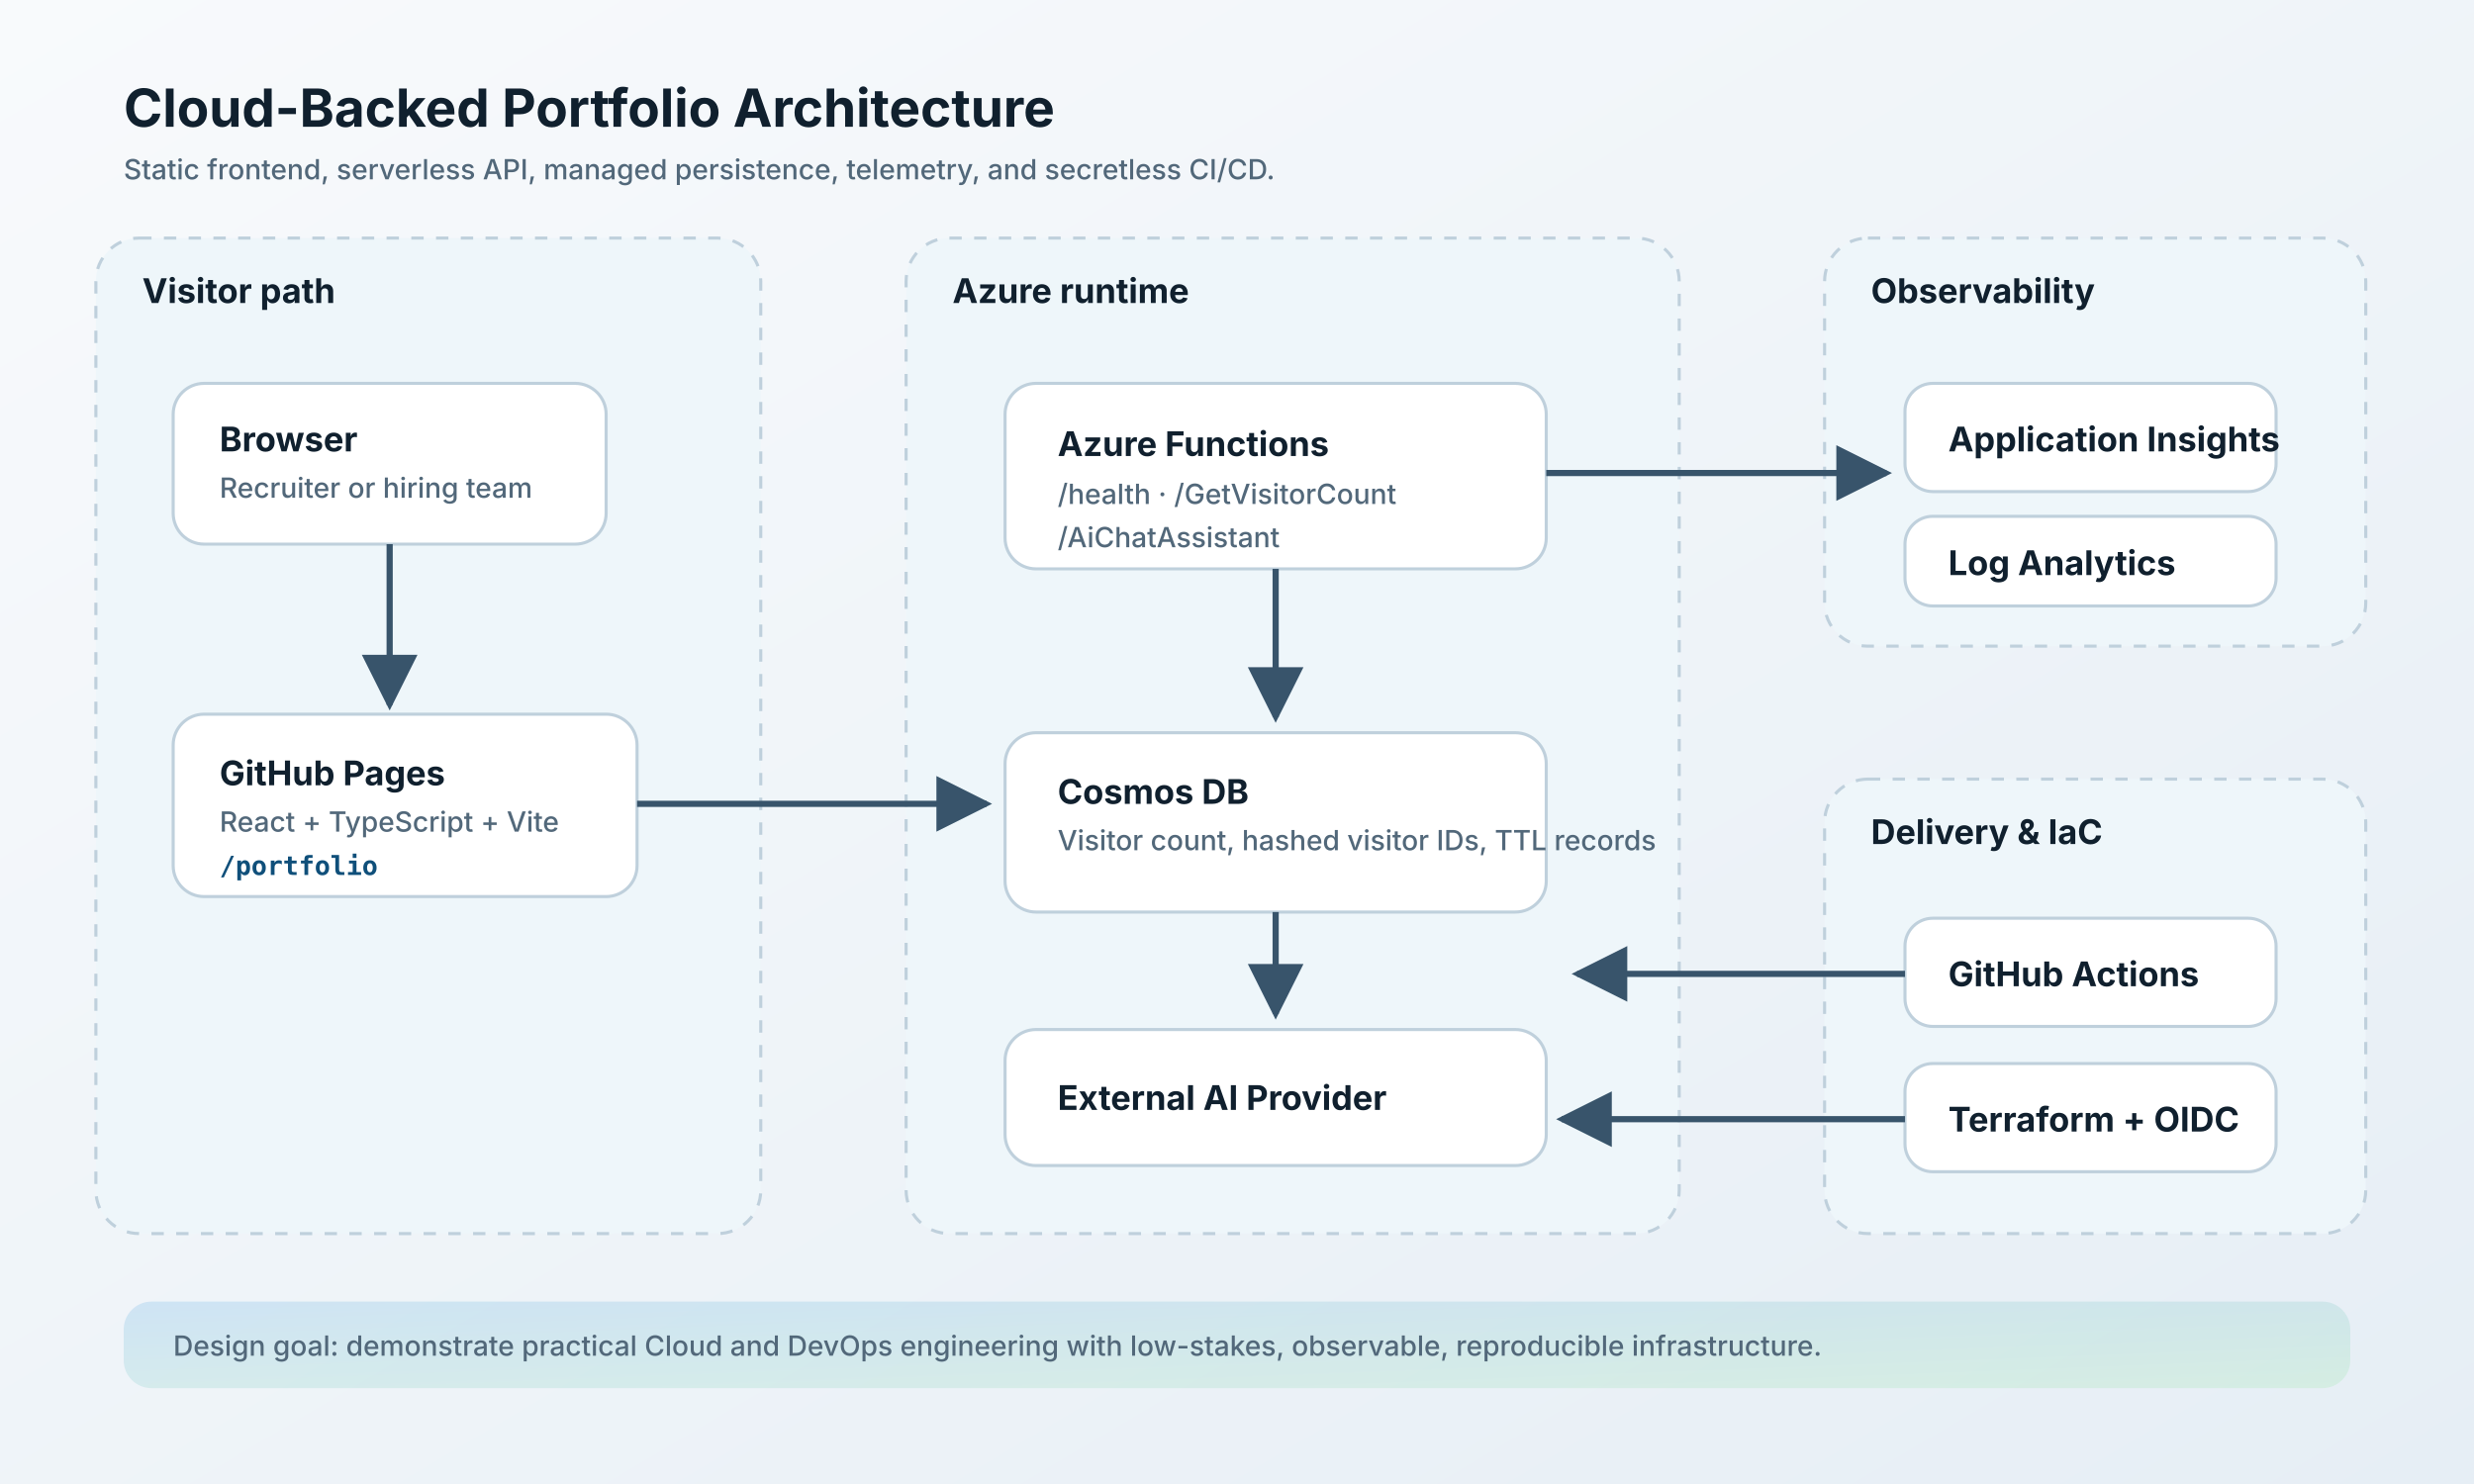
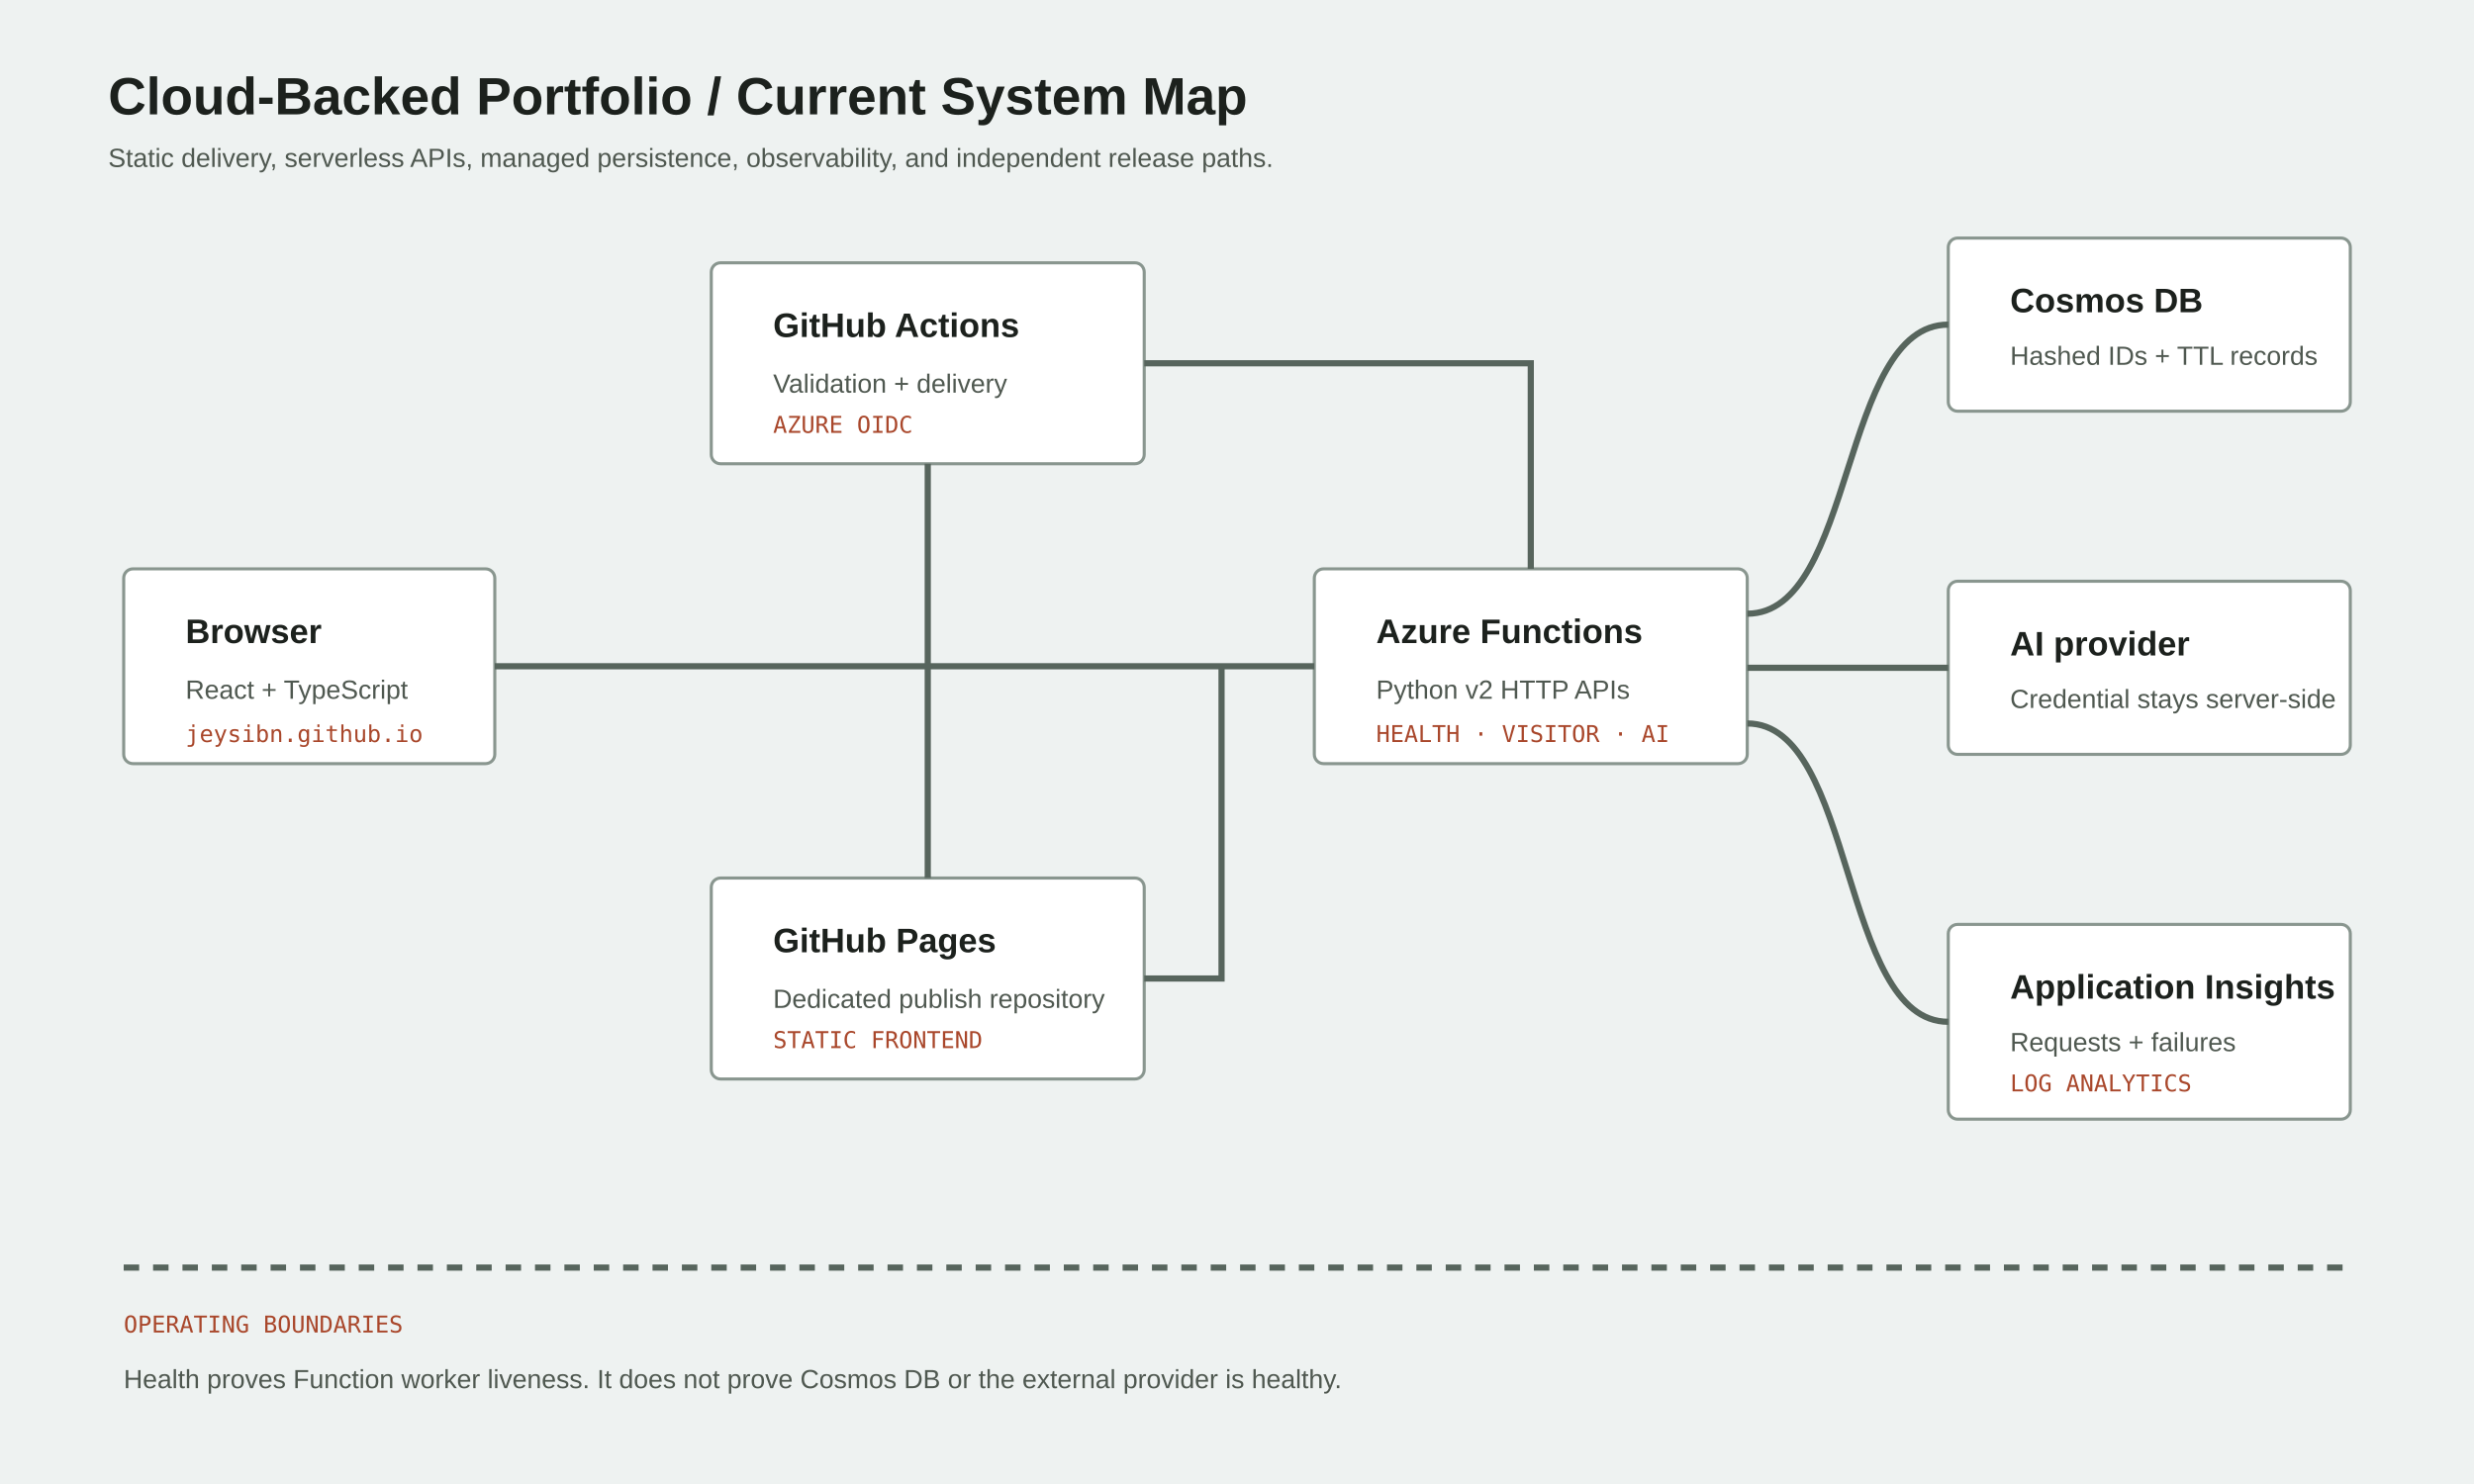
<svg xmlns="http://www.w3.org/2000/svg" width="1600" height="960" viewBox="0 0 1600 960" role="img" aria-labelledby="title desc">
-   <defs>
-     <linearGradient id="bg" x1="0" y1="0" x2="1" y2="1">
-       <stop stop-color="#f8fafc" />
-       <stop offset="1" stop-color="#e6eef5" />
-     </linearGradient>
-     <linearGradient id="accent" x1="0" y1="0" x2="1" y2="1">
-       <stop stop-color="#0078d4" />
-       <stop offset="1" stop-color="#66e36f" />
-     </linearGradient>
-     <marker id="arrow" viewBox="0 0 10 10" refX="9" refY="5" markerWidth="9" markerHeight="9" orient="auto-start-reverse">
-       <path d="M0 0 10 5 0 10z" fill="#38546b" />
-     </marker>
-     <style>
-       .title{font:700 34px Inter,Arial,sans-serif;fill:#10202e}.label{font:700 22px Inter,Arial,sans-serif;fill:#10202e}.body{font:500 18px Inter,Arial,sans-serif;fill:#52687a}.mono{font:600 17px ui-monospace,SFMono-Regular,Menlo,Consolas,monospace;fill:#0f4f7a}.box{fill:#fff;stroke:#bfd0dc;stroke-width:2}.group{fill:#eef6fa;stroke:#bfd0dc;stroke-width:2;stroke-dasharray:8 8}.line{stroke:#38546b;stroke-width:4;fill:none;marker-end:url(#arrow)}
-     </style>
-   </defs>
-   <rect width="1600" height="960" fill="url(#bg)" />
-   <text x="80" y="82" class="title">Cloud-Backed Portfolio Architecture</text>
-   <text x="80" y="116" class="body">Static frontend, serverless API, managed persistence, telemetry, and secretless CI/CD.</text>
-   <rect x="62" y="154" width="430" height="644" rx="28" class="group" />
-   <text x="92" y="196" class="label">Visitor path</text>
-   <rect x="112" y="248" width="280" height="104" rx="20" class="box" />
-   <text x="142" y="292" class="label">Browser</text>
-   <text x="142" y="322" class="body">Recruiter or hiring team</text>
-   <rect x="112" y="462" width="300" height="118" rx="20" class="box" />
-   <text x="142" y="508" class="label">GitHub Pages</text>
-   <text x="142" y="538" class="body">React + TypeScript + Vite</text>
-   <text x="142" y="566" class="mono">/portfolio</text>
-   <path d="M252 352v104" class="line" />
-   <rect x="586" y="154" width="500" height="644" rx="28" class="group" />
-   <text x="616" y="196" class="label">Azure runtime</text>
-   <rect x="650" y="248" width="350" height="120" rx="20" class="box" />
-   <text x="684" y="295" class="label">Azure Functions</text>
-   <text x="684" y="326" class="body">/health · /GetVisitorCount</text>
-   <text x="684" y="354" class="body">/AiChatAssistant</text>
-   <rect x="650" y="474" width="350" height="116" rx="20" class="box" />
-   <text x="684" y="520" class="label">Cosmos DB</text>
-   <text x="684" y="550" class="body">Visitor count, hashed visitor IDs, TTL records</text>
-   <rect x="650" y="666" width="350" height="88" rx="20" class="box" />
-   <text x="684" y="718" class="label">External AI Provider</text>
-   <path d="M412 520h226" class="line" />
-   <path d="M825 368v96" class="line" />
-   <path d="M825 590v66" class="line" />
-   <rect x="1180" y="154" width="350" height="264" rx="28" class="group" />
-   <text x="1210" y="196" class="label">Observability</text>
-   <rect x="1232" y="248" width="240" height="70" rx="18" class="box" />
-   <text x="1260" y="292" class="label">Application Insights</text>
-   <rect x="1232" y="334" width="240" height="58" rx="18" class="box" />
-   <text x="1260" y="372" class="label">Log Analytics</text>
-   <path d="M1000 306h220" class="line" />
-   <rect x="1180" y="504" width="350" height="294" rx="28" class="group" />
-   <text x="1210" y="546" class="label">Delivery &amp; IaC</text>
-   <rect x="1232" y="594" width="240" height="70" rx="18" class="box" />
-   <text x="1260" y="638" class="label">GitHub Actions</text>
-   <rect x="1232" y="688" width="240" height="70" rx="18" class="box" />
-   <text x="1260" y="732" class="label">Terraform + OIDC</text>
-   <path d="M1232 630H1020" class="line" />
-   <path d="M1232 724H1010" class="line" />
-   <rect x="80" y="842" width="1440" height="56" rx="18" fill="url(#accent)" opacity="0.14" />
-   <text x="112" y="877" class="body">Design goal: demonstrate practical Cloud and DevOps engineering with low-stakes, observable, reproducible infrastructure.</text>
+   <style>.bg{fill:#eef2f1}.box{fill:#fff;stroke:#89968f;stroke-width:2}.line{fill:none;stroke:#57655d;stroke-width:4}.dash{stroke-dasharray:10 9}.title{font:600 34px IBM Plex Sans,Arial,sans-serif;fill:#1c211d}.label{font:600 22px IBM Plex Sans,Arial,sans-serif;fill:#1c211d}.body{font:400 17px IBM Plex Sans,Arial,sans-serif;fill:#4f5850}.meta{font:500 15px IBM Plex Mono,monospace;fill:#a9472b}</style>
+   <rect class="bg" width="1600" height="960" />
+   <text class="title" x="70" y="74">Cloud-Backed Portfolio / Current System Map</text>
+   <text class="body" x="70" y="108">Static delivery, serverless APIs, managed persistence, observability, and independent release paths.</text>
+   <rect class="box" x="80" y="368" width="240" height="126" rx="6" />
+   <text class="label" x="120" y="416">Browser</text>
+   <text class="body" x="120" y="452">React + TypeScript</text>
+   <text class="meta" x="120" y="480">jeysibn.github.io</text>
+   <rect class="box" x="460" y="170" width="280" height="130" rx="6" />
+   <text class="label" x="500" y="218">GitHub Actions</text>
+   <text class="body" x="500" y="254">Validation + delivery</text>
+   <text class="meta" x="500" y="280">AZURE OIDC</text>
+   <rect class="box" x="460" y="568" width="280" height="130" rx="6" />
+   <text class="label" x="500" y="616">GitHub Pages</text>
+   <text class="body" x="500" y="652">Dedicated publish repository</text>
+   <text class="meta" x="500" y="678">STATIC FRONTEND</text>
+   <rect class="box" x="850" y="368" width="280" height="126" rx="6" />
+   <text class="label" x="890" y="416">Azure Functions</text>
+   <text class="body" x="890" y="452">Python v2 HTTP APIs</text>
+   <text class="meta" x="890" y="480">HEALTH · VISITOR · AI</text>
+   <rect class="box" x="1260" y="154" width="260" height="112" rx="6" />
+   <text class="label" x="1300" y="202">Cosmos DB</text>
+   <text class="body" x="1300" y="236">Hashed IDs + TTL records</text>
+   <rect class="box" x="1260" y="376" width="260" height="112" rx="6" />
+   <text class="label" x="1300" y="424">AI provider</text>
+   <text class="body" x="1300" y="458">Credential stays server-side</text>
+   <rect class="box" x="1260" y="598" width="260" height="126" rx="6" />
+   <text class="label" x="1300" y="646">Application Insights</text>
+   <text class="body" x="1300" y="680">Requests + failures</text>
+   <text class="meta" x="1300" y="706">LOG ANALYTICS</text>
+   <path class="line" d="M320 431H850M740 235H990V368M600 300V568M740 633H790V431H850" />
+   <path class="line" d="M1130 397C1200 397 1190 210 1260 210M1130 432H1260M1130 468C1200 468 1190 661 1260 661" />
+   <path class="line dash" d="M80 820H1520" />
+   <text class="meta" x="80" y="862">OPERATING BOUNDARIES</text>
+   <text class="body" x="80" y="898">Health proves Function worker liveness. It does not prove Cosmos DB or the external provider is healthy.</text>
</svg>
